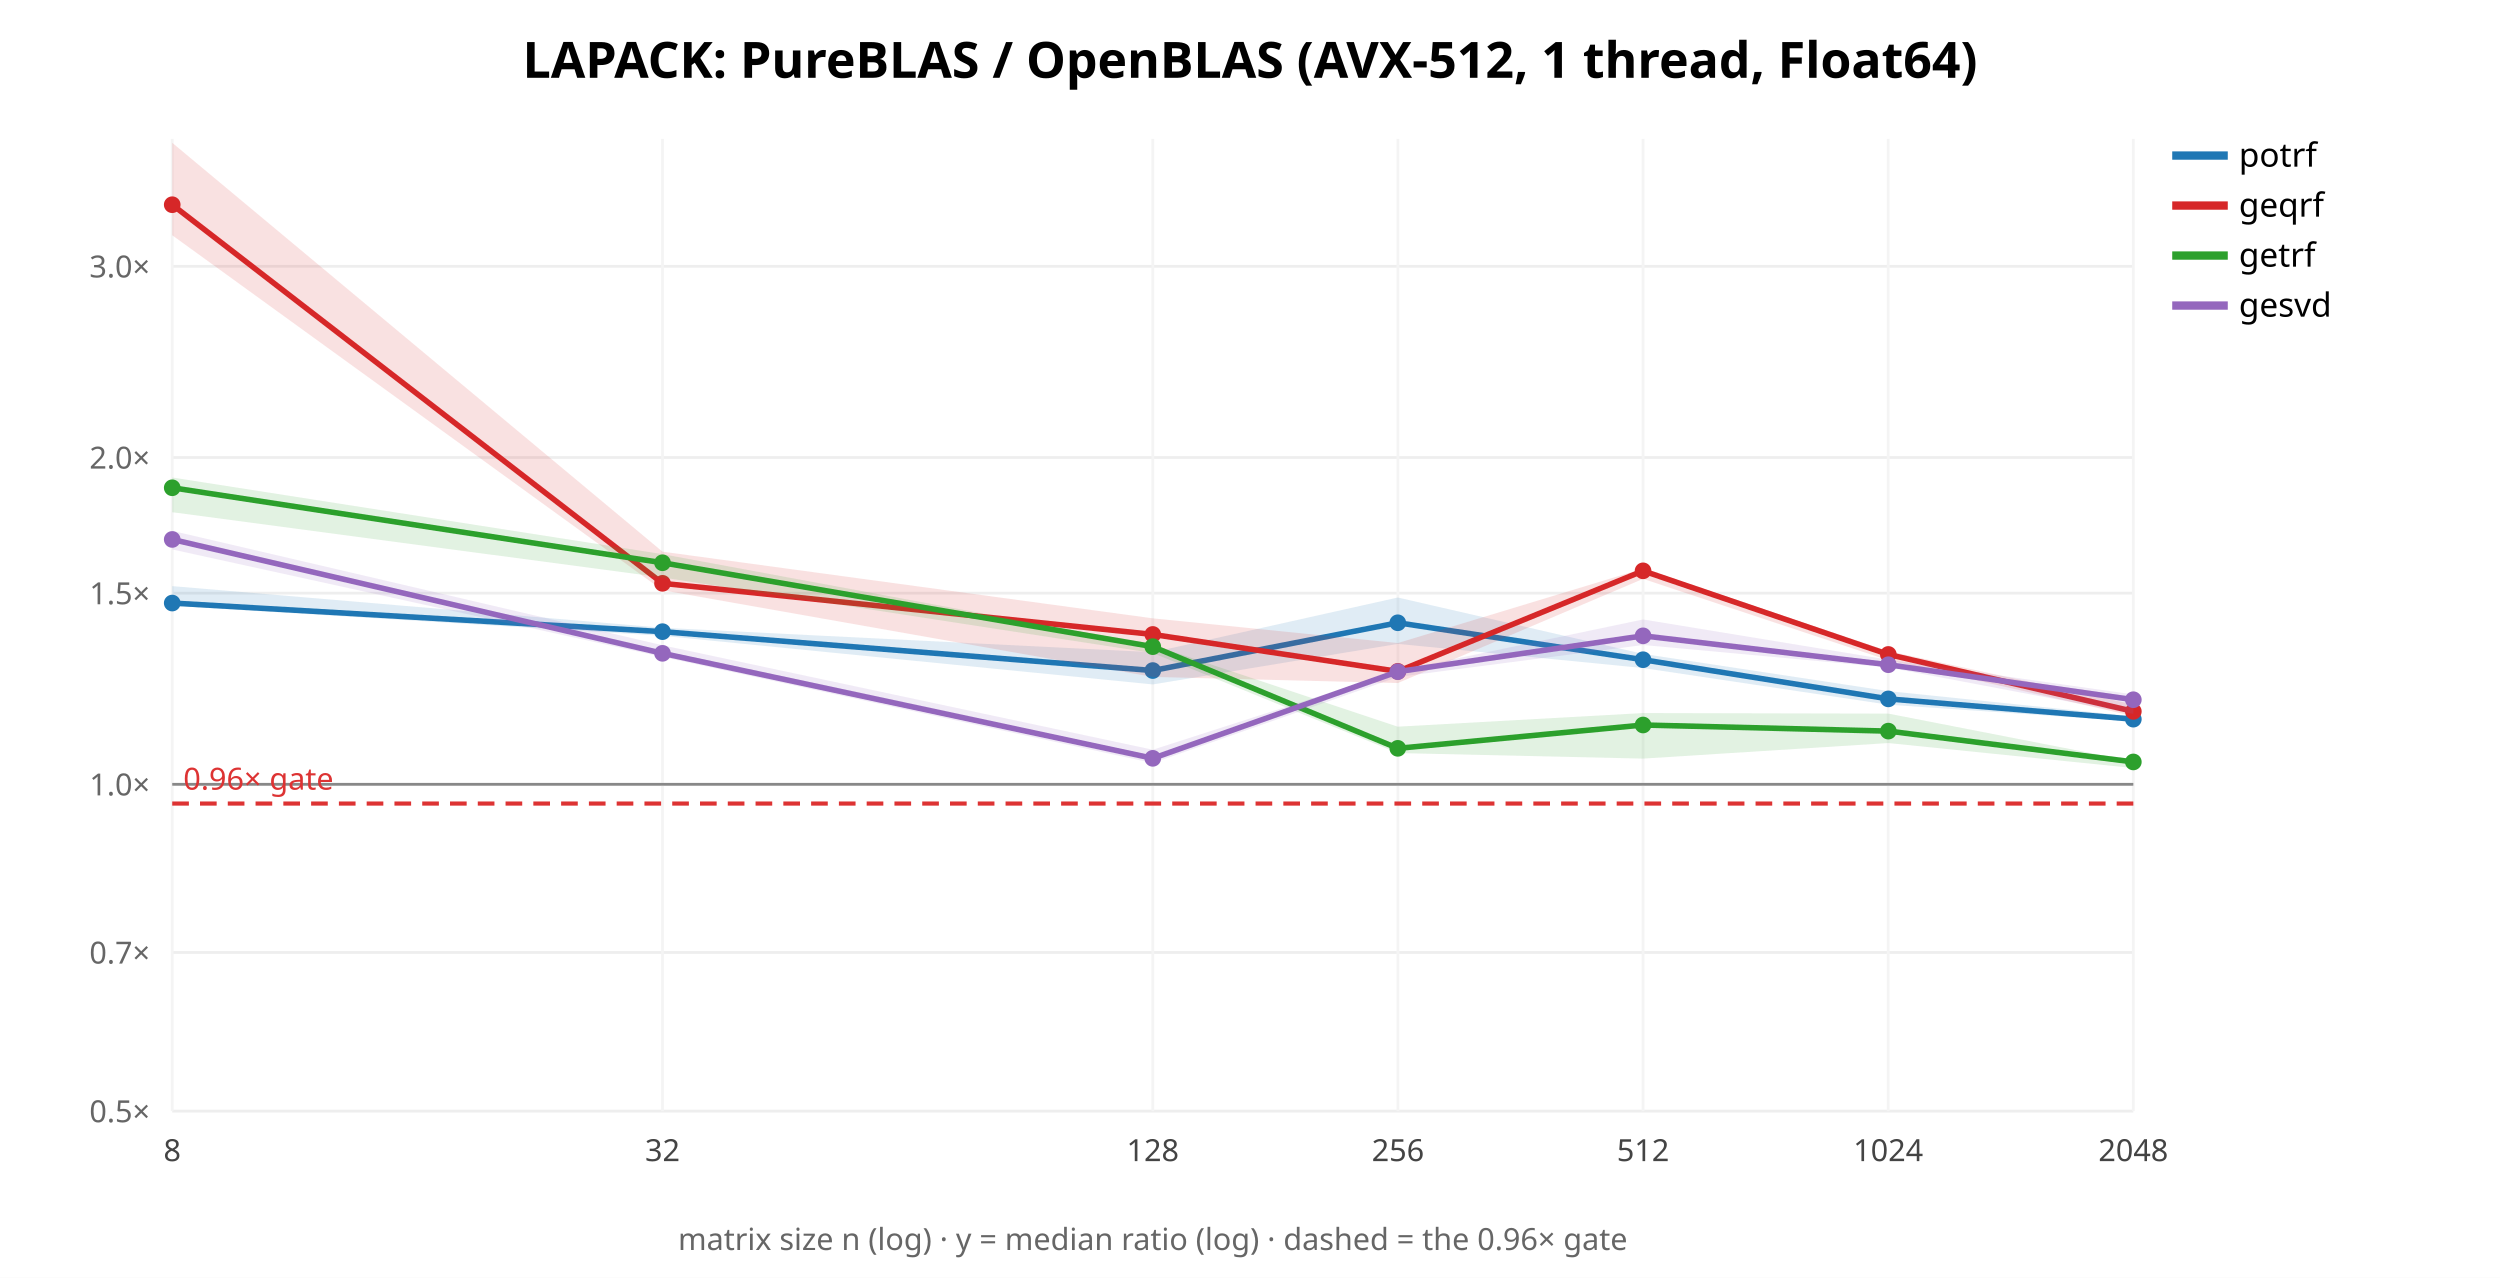
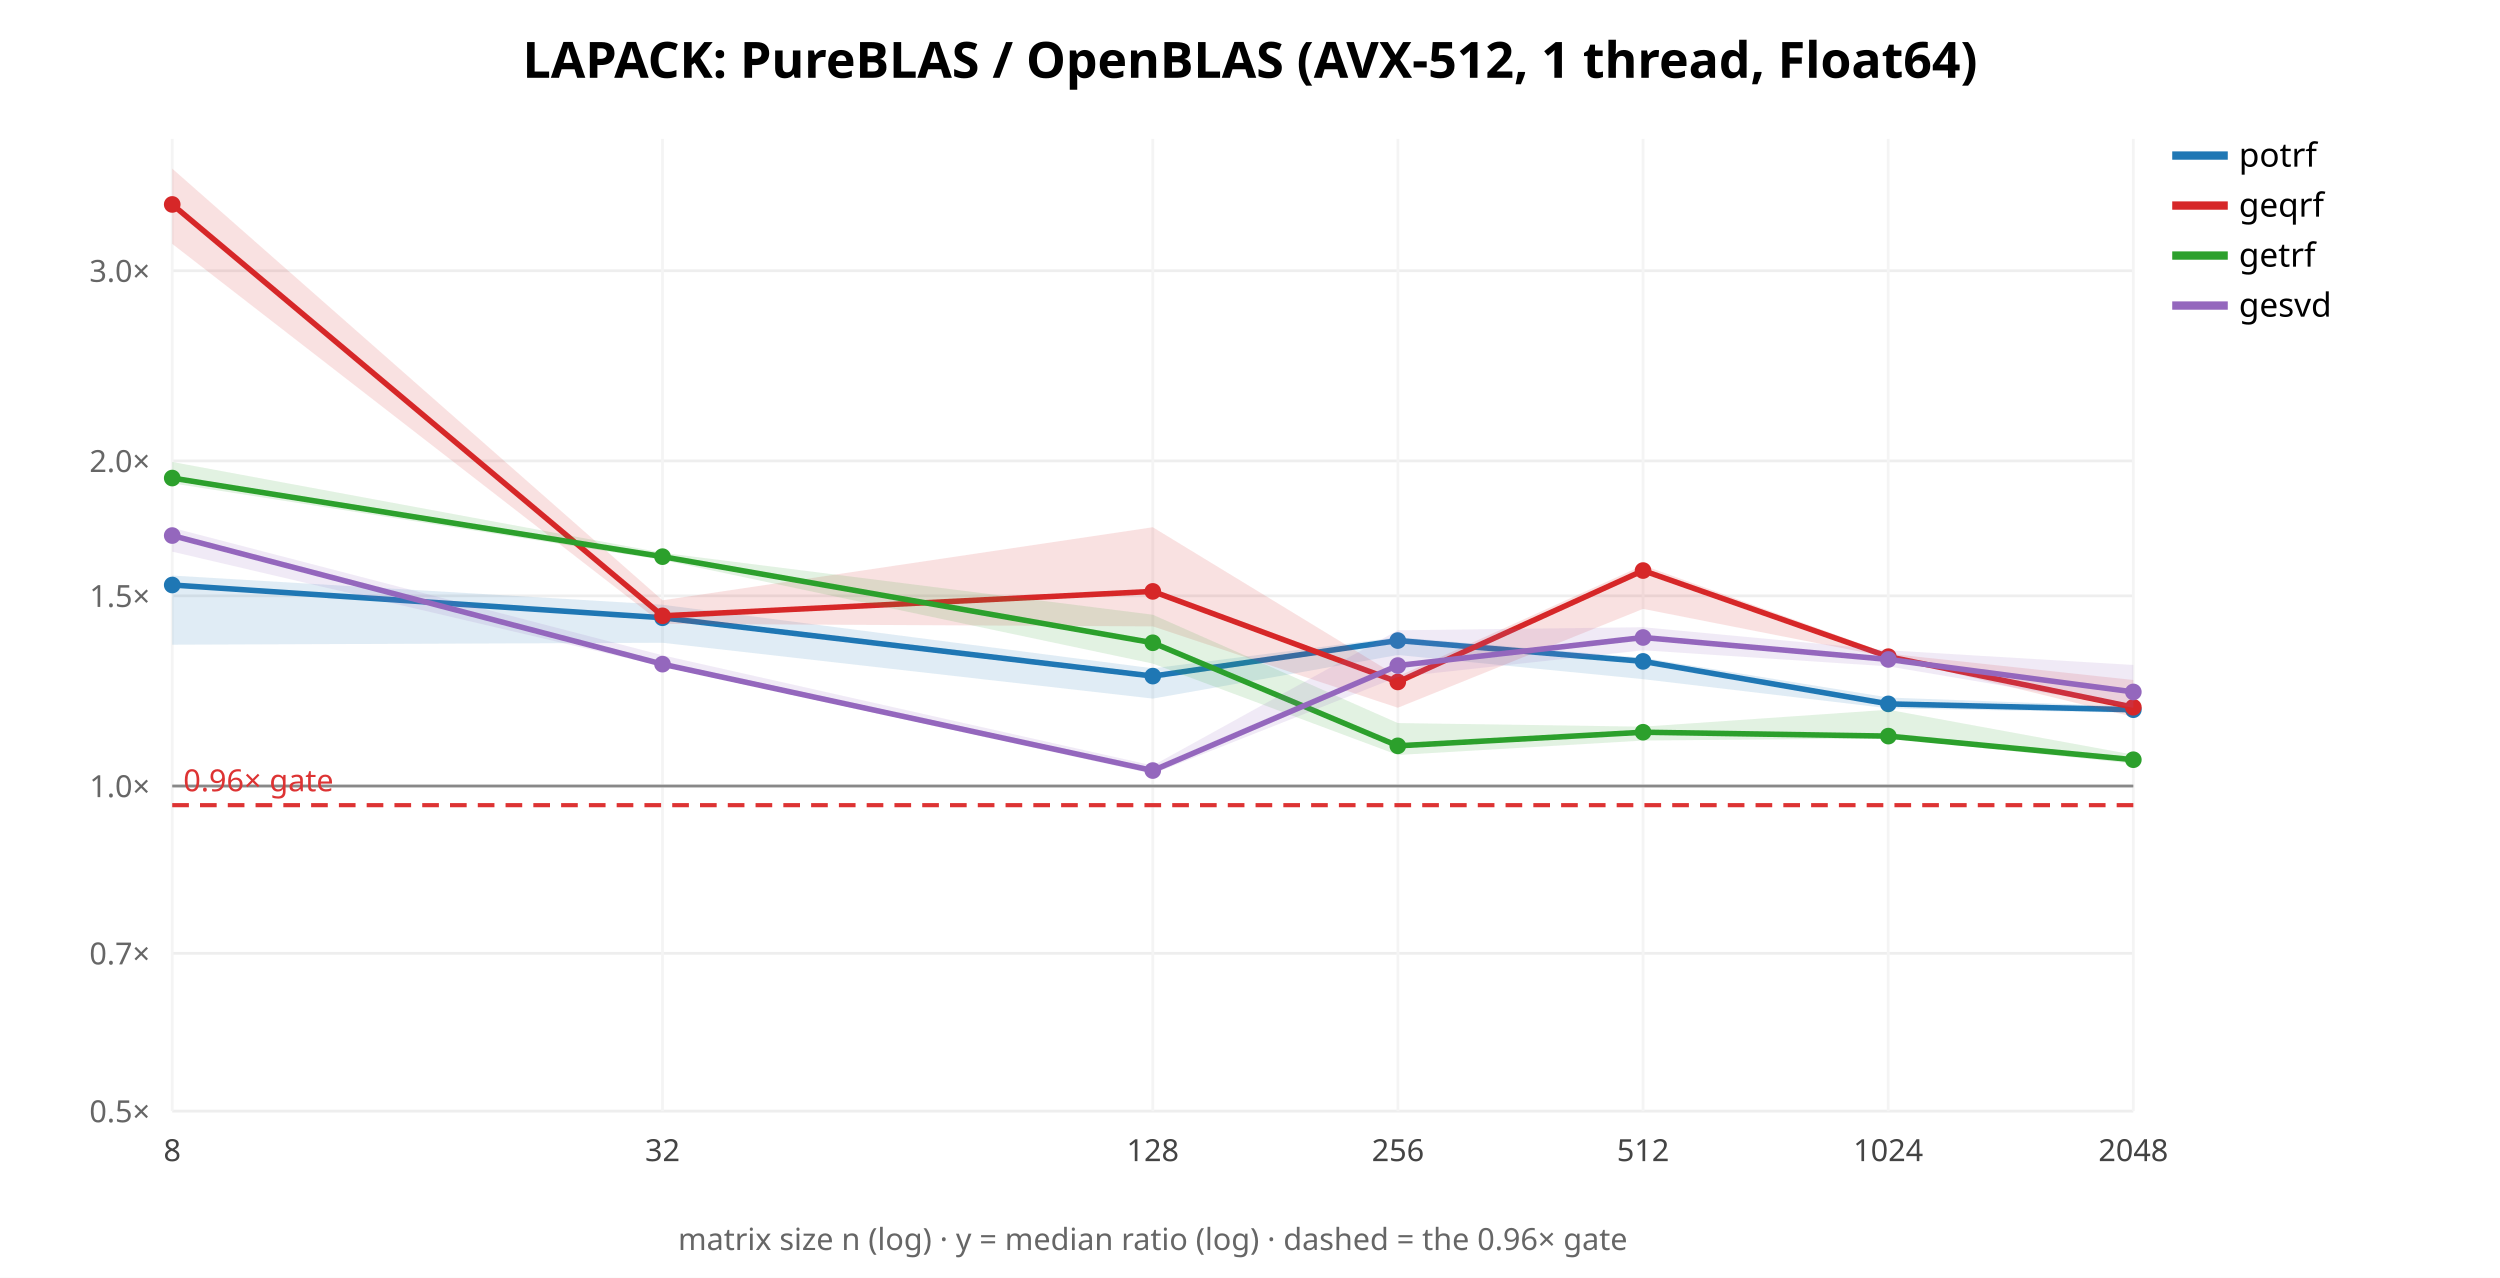
<svg xmlns="http://www.w3.org/2000/svg" width="900" height="460" font-family="sans-serif">
  <rect width="900" height="460" fill="white" />
  <text x="450.0" y="28" text-anchor="middle" font-size="18" font-weight="bold">LAPACK: PureBLAS / OpenBLAS (AVX-512, 1 thread, Float64)</text>
  <line x1="62" y1="400.0" x2="768" y2="400.0" stroke="#eee" />
  <text x="54" y="404.0" text-anchor="end" font-size="11" fill="#666">0.5×</text>
-   <line x1="62" y1="342.889" x2="768" y2="342.889" stroke="#eee" />
-   <text x="54" y="346.889" text-anchor="end" font-size="11" fill="#666">0.7×</text>
-   <line x1="62" y1="282.35" x2="768" y2="282.35" stroke="#eee" />
-   <text x="54" y="286.35" text-anchor="end" font-size="11" fill="#666">1.0×</text>
-   <line x1="62" y1="213.529" x2="768" y2="213.529" stroke="#eee" />
-   <text x="54" y="217.529" text-anchor="end" font-size="11" fill="#666">1.5×</text>
-   <line x1="62" y1="164.7" x2="768" y2="164.7" stroke="#eee" />
-   <text x="54" y="168.7" text-anchor="end" font-size="11" fill="#666">2.0×</text>
-   <line x1="62" y1="95.879" x2="768" y2="95.879" stroke="#eee" />
-   <text x="54" y="99.879" text-anchor="end" font-size="11" fill="#666">3.0×</text>
+   <line x1="62" y1="343.189" x2="768" y2="343.189" stroke="#eee" />
+   <text x="54" y="347.189" text-anchor="end" font-size="11" fill="#666">0.7×</text>
+   <line x1="62" y1="282.966" x2="768" y2="282.966" stroke="#eee" />
+   <text x="54" y="286.966" text-anchor="end" font-size="11" fill="#666">1.0×</text>
+   <line x1="62" y1="214.506" x2="768" y2="214.506" stroke="#eee" />
+   <text x="54" y="218.506" text-anchor="end" font-size="11" fill="#666">1.5×</text>
+   <line x1="62" y1="165.932" x2="768" y2="165.932" stroke="#eee" />
+   <text x="54" y="169.932" text-anchor="end" font-size="11" fill="#666">2.0×</text>
+   <line x1="62" y1="97.472" x2="768" y2="97.472" stroke="#eee" />
+   <text x="54" y="101.472" text-anchor="end" font-size="11" fill="#666">3.0×</text>
  <line x1="62.0" y1="50" x2="62.0" y2="400" stroke="#f4f4f4" />
  <text x="62.0" y="418" text-anchor="middle" font-size="11" fill="#444">8</text>
  <line x1="238.5" y1="50" x2="238.5" y2="400" stroke="#f4f4f4" />
  <text x="238.5" y="418" text-anchor="middle" font-size="11" fill="#444">32</text>
  <line x1="415.0" y1="50" x2="415.0" y2="400" stroke="#f4f4f4" />
  <text x="415.0" y="418" text-anchor="middle" font-size="11" fill="#444">128</text>
  <line x1="503.25" y1="50" x2="503.25" y2="400" stroke="#f4f4f4" />
  <text x="503.25" y="418" text-anchor="middle" font-size="11" fill="#444">256</text>
  <line x1="591.5" y1="50" x2="591.5" y2="400" stroke="#f4f4f4" />
  <text x="591.5" y="418" text-anchor="middle" font-size="11" fill="#444">512</text>
  <line x1="679.75" y1="50" x2="679.75" y2="400" stroke="#f4f4f4" />
  <text x="679.75" y="418" text-anchor="middle" font-size="11" fill="#444">1024</text>
  <line x1="768.0" y1="50" x2="768.0" y2="400" stroke="#f4f4f4" />
  <text x="768.0" y="418" text-anchor="middle" font-size="11" fill="#444">2048</text>
-   <line x1="62" y1="282.35" x2="768" y2="282.35" stroke="#888" />
-   <line x1="62" y1="289.279" x2="768" y2="289.279" stroke="#d33" stroke-width="1.5" stroke-dasharray="6 4" />
-   <text x="66" y="284.279" font-size="11" fill="#d33">0.96× gate</text>
-   <polygon points="62.0,211.0 238.5,226.0 415.0,234.8 503.2,215.1 591.5,235.4 679.8,248.8 768.0,257.9 768.0,259.7 679.8,253.7 591.5,240.5 503.2,231.8 415.0,246.4 238.5,228.9 62.0,218.1" fill="#1f77b4" opacity="0.14" stroke="none" />
-   <polyline points="62.0,217.1 238.5,227.4 415.0,241.4 503.2,224.2 591.5,237.5 679.8,251.6 768.0,258.9" fill="none" stroke="#1f77b4" stroke-width="2" />
-   <circle cx="62.0" cy="217.1" r="3" fill="#1f77b4" />
-   <circle cx="238.5" cy="227.4" r="3" fill="#1f77b4" />
-   <circle cx="415.0" cy="241.4" r="3" fill="#1f77b4" />
-   <circle cx="503.2" cy="224.2" r="3" fill="#1f77b4" />
-   <circle cx="591.5" cy="237.5" r="3" fill="#1f77b4" />
-   <circle cx="679.8" cy="251.6" r="3" fill="#1f77b4" />
-   <circle cx="768.0" cy="258.9" r="3" fill="#1f77b4" />
+   <line x1="62" y1="282.966" x2="768" y2="282.966" stroke="#888" />
+   <line x1="62" y1="289.859" x2="768" y2="289.859" stroke="#d33" stroke-width="1.5" stroke-dasharray="6 4" />
+   <text x="66" y="284.859" font-size="11" fill="#d33">0.96× gate</text>
+   <polygon points="62.0,207.2 238.5,217.7 415.0,240.6 503.2,229.4 591.5,236.8 679.8,251.1 768.0,254.4 768.0,256.6 679.8,255.0 591.5,244.5 503.2,235.8 415.0,251.5 238.5,231.4 62.0,232.1" fill="#1f77b4" opacity="0.14" stroke="none" />
+   <polyline points="62.0,210.6 238.5,222.4 415.0,243.4 503.2,230.6 591.5,238.1 679.8,253.4 768.0,255.5" fill="none" stroke="#1f77b4" stroke-width="2" />
+   <circle cx="62.0" cy="210.6" r="3" fill="#1f77b4" />
+   <circle cx="238.5" cy="222.4" r="3" fill="#1f77b4" />
+   <circle cx="415.0" cy="243.4" r="3" fill="#1f77b4" />
+   <circle cx="503.2" cy="230.6" r="3" fill="#1f77b4" />
+   <circle cx="591.5" cy="238.1" r="3" fill="#1f77b4" />
+   <circle cx="679.8" cy="253.4" r="3" fill="#1f77b4" />
+   <circle cx="768.0" cy="255.5" r="3" fill="#1f77b4" />
  <line x1="782" y1="56" x2="802" y2="56" stroke="#1f77b4" stroke-width="3" />
  <text x="806" y="60" font-size="12">potrf</text>
-   <polygon points="62.0,51.4 238.5,198.6 415.0,222.6 503.2,231.5 591.5,204.7 679.8,234.4 768.0,253.6 768.0,257.8 679.8,237.7 591.5,208.4 503.2,245.9 415.0,243.7 238.5,212.5 62.0,84.7" fill="#d62728" opacity="0.14" stroke="none" />
-   <polyline points="62.0,73.7 238.5,210.0 415.0,228.4 503.2,241.7 591.5,205.5 679.8,235.6 768.0,256.1" fill="none" stroke="#d62728" stroke-width="2" />
-   <circle cx="62.0" cy="73.7" r="3" fill="#d62728" />
-   <circle cx="238.5" cy="210.0" r="3" fill="#d62728" />
-   <circle cx="415.0" cy="228.4" r="3" fill="#d62728" />
-   <circle cx="503.2" cy="241.7" r="3" fill="#d62728" />
-   <circle cx="591.5" cy="205.5" r="3" fill="#d62728" />
-   <circle cx="679.8" cy="235.6" r="3" fill="#d62728" />
-   <circle cx="768.0" cy="256.1" r="3" fill="#d62728" />
+   <polygon points="62.0,60.7 238.5,216.1 415.0,189.8 503.2,243.5 591.5,203.5 679.8,235.3 768.0,244.8 768.0,258.1 679.8,236.6 591.5,219.2 503.2,254.8 415.0,225.5 238.5,224.6 62.0,87.8" fill="#d62728" opacity="0.14" stroke="none" />
+   <polyline points="62.0,73.6 238.5,221.7 415.0,212.9 503.2,245.5 591.5,205.4 679.8,236.4 768.0,254.6" fill="none" stroke="#d62728" stroke-width="2" />
+   <circle cx="62.0" cy="73.6" r="3" fill="#d62728" />
+   <circle cx="238.5" cy="221.7" r="3" fill="#d62728" />
+   <circle cx="415.0" cy="212.9" r="3" fill="#d62728" />
+   <circle cx="503.2" cy="245.5" r="3" fill="#d62728" />
+   <circle cx="591.5" cy="205.4" r="3" fill="#d62728" />
+   <circle cx="679.8" cy="236.4" r="3" fill="#d62728" />
+   <circle cx="768.0" cy="254.6" r="3" fill="#d62728" />
  <line x1="782" y1="74" x2="802" y2="74" stroke="#d62728" stroke-width="3" />
  <text x="806" y="78" font-size="12">geqrf</text>
-   <polygon points="62.0,171.9 238.5,199.5 415.0,232.2 503.2,261.6 591.5,256.7 679.8,256.9 768.0,274.1 768.0,276.5 679.8,267.5 591.5,273.1 503.2,271.1 415.0,235.1 238.5,207.9 62.0,184.4" fill="#2ca02c" opacity="0.14" stroke="none" />
-   <polyline points="62.0,175.6 238.5,202.6 415.0,232.8 503.2,269.4 591.5,261.0 679.8,263.2 768.0,274.3" fill="none" stroke="#2ca02c" stroke-width="2" />
-   <circle cx="62.0" cy="175.6" r="3" fill="#2ca02c" />
-   <circle cx="238.5" cy="202.6" r="3" fill="#2ca02c" />
-   <circle cx="415.0" cy="232.8" r="3" fill="#2ca02c" />
-   <circle cx="503.2" cy="269.4" r="3" fill="#2ca02c" />
-   <circle cx="591.5" cy="261.0" r="3" fill="#2ca02c" />
-   <circle cx="679.8" cy="263.2" r="3" fill="#2ca02c" />
-   <circle cx="768.0" cy="274.3" r="3" fill="#2ca02c" />
+   <polygon points="62.0,166.3 238.5,199.0 415.0,221.3 503.2,260.3 591.5,261.6 679.8,255.5 768.0,271.7 768.0,274.9 679.8,265.8 591.5,266.6 503.2,271.8 415.0,238.9 238.5,201.6 62.0,174.0" fill="#2ca02c" opacity="0.14" stroke="none" />
+   <polyline points="62.0,172.1 238.5,200.4 415.0,231.4 503.2,268.5 591.5,263.6 679.8,265.0 768.0,273.5" fill="none" stroke="#2ca02c" stroke-width="2" />
+   <circle cx="62.0" cy="172.1" r="3" fill="#2ca02c" />
+   <circle cx="238.5" cy="200.4" r="3" fill="#2ca02c" />
+   <circle cx="415.0" cy="231.4" r="3" fill="#2ca02c" />
+   <circle cx="503.2" cy="268.5" r="3" fill="#2ca02c" />
+   <circle cx="591.5" cy="263.6" r="3" fill="#2ca02c" />
+   <circle cx="679.8" cy="265.0" r="3" fill="#2ca02c" />
+   <circle cx="768.0" cy="273.5" r="3" fill="#2ca02c" />
  <line x1="782" y1="92" x2="802" y2="92" stroke="#2ca02c" stroke-width="3" />
  <text x="806" y="96" font-size="12">getrf</text>
-   <polygon points="62.0,191.1 238.5,232.3 415.0,269.9 503.2,241.5 591.5,223.0 679.8,237.5 768.0,250.0 768.0,257.0 679.8,240.3 591.5,232.2 503.2,243.7 415.0,274.7 238.5,236.5 62.0,197.8" fill="#9467bd" opacity="0.14" stroke="none" />
-   <polyline points="62.0,194.2 238.5,235.2 415.0,273.0 503.2,241.8 591.5,228.9 679.8,239.3 768.0,251.9" fill="none" stroke="#9467bd" stroke-width="2" />
-   <circle cx="62.0" cy="194.2" r="3" fill="#9467bd" />
-   <circle cx="238.5" cy="235.2" r="3" fill="#9467bd" />
-   <circle cx="415.0" cy="273.0" r="3" fill="#9467bd" />
-   <circle cx="503.2" cy="241.8" r="3" fill="#9467bd" />
-   <circle cx="591.5" cy="228.9" r="3" fill="#9467bd" />
-   <circle cx="679.8" cy="239.3" r="3" fill="#9467bd" />
-   <circle cx="768.0" cy="251.9" r="3" fill="#9467bd" />
+   <polygon points="62.0,190.0 238.5,235.9 415.0,275.6 503.2,226.9 591.5,225.8 679.8,234.1 768.0,239.4 768.0,254.8 679.8,239.9 591.5,234.1 503.2,243.7 415.0,278.6 238.5,239.9 62.0,198.6" fill="#9467bd" opacity="0.14" stroke="none" />
+   <polyline points="62.0,192.8 238.5,239.1 415.0,277.4 503.2,239.6 591.5,229.5 679.8,237.4 768.0,249.1" fill="none" stroke="#9467bd" stroke-width="2" />
+   <circle cx="62.0" cy="192.8" r="3" fill="#9467bd" />
+   <circle cx="238.5" cy="239.1" r="3" fill="#9467bd" />
+   <circle cx="415.0" cy="277.4" r="3" fill="#9467bd" />
+   <circle cx="503.2" cy="239.6" r="3" fill="#9467bd" />
+   <circle cx="591.5" cy="229.5" r="3" fill="#9467bd" />
+   <circle cx="679.8" cy="237.4" r="3" fill="#9467bd" />
+   <circle cx="768.0" cy="249.1" r="3" fill="#9467bd" />
  <line x1="782" y1="110" x2="802" y2="110" stroke="#9467bd" stroke-width="3" />
  <text x="806" y="114" font-size="12">gesvd</text>
  <text x="415.0" y="450" text-anchor="middle" font-size="11" fill="#666">matrix size n (log) · y = median ratio (log) · dashed = the 0.96× gate</text>
</svg>
